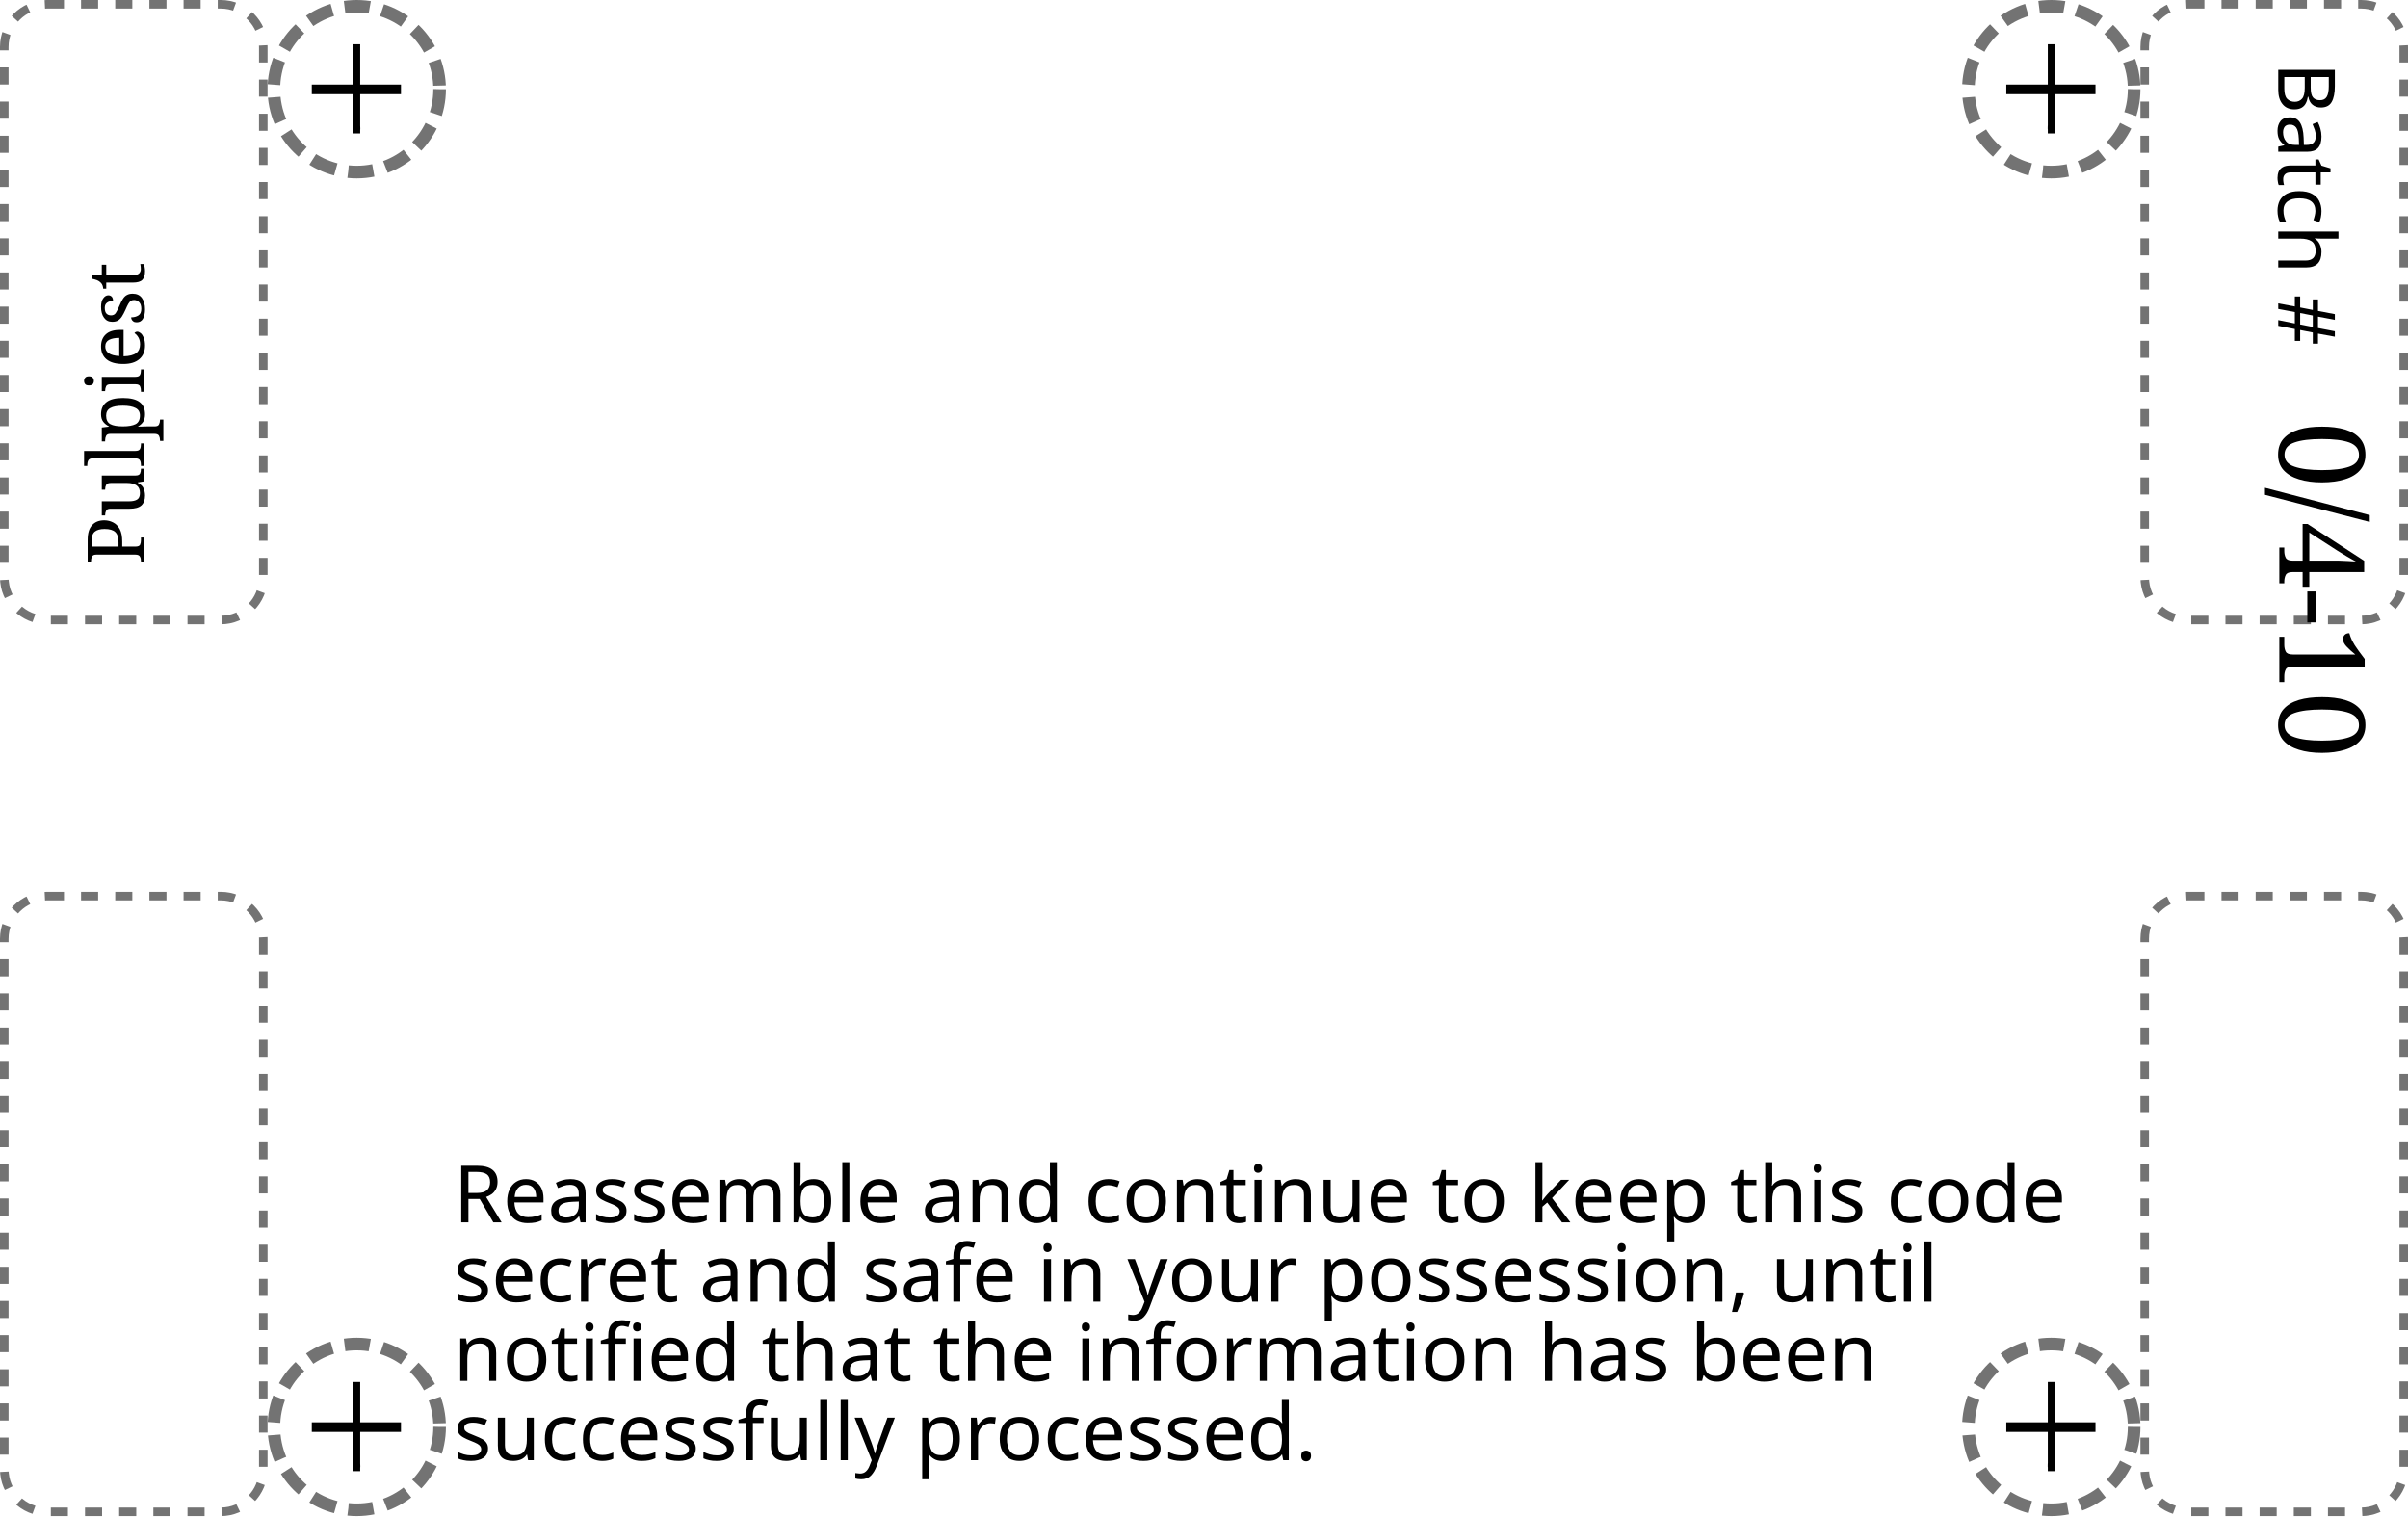
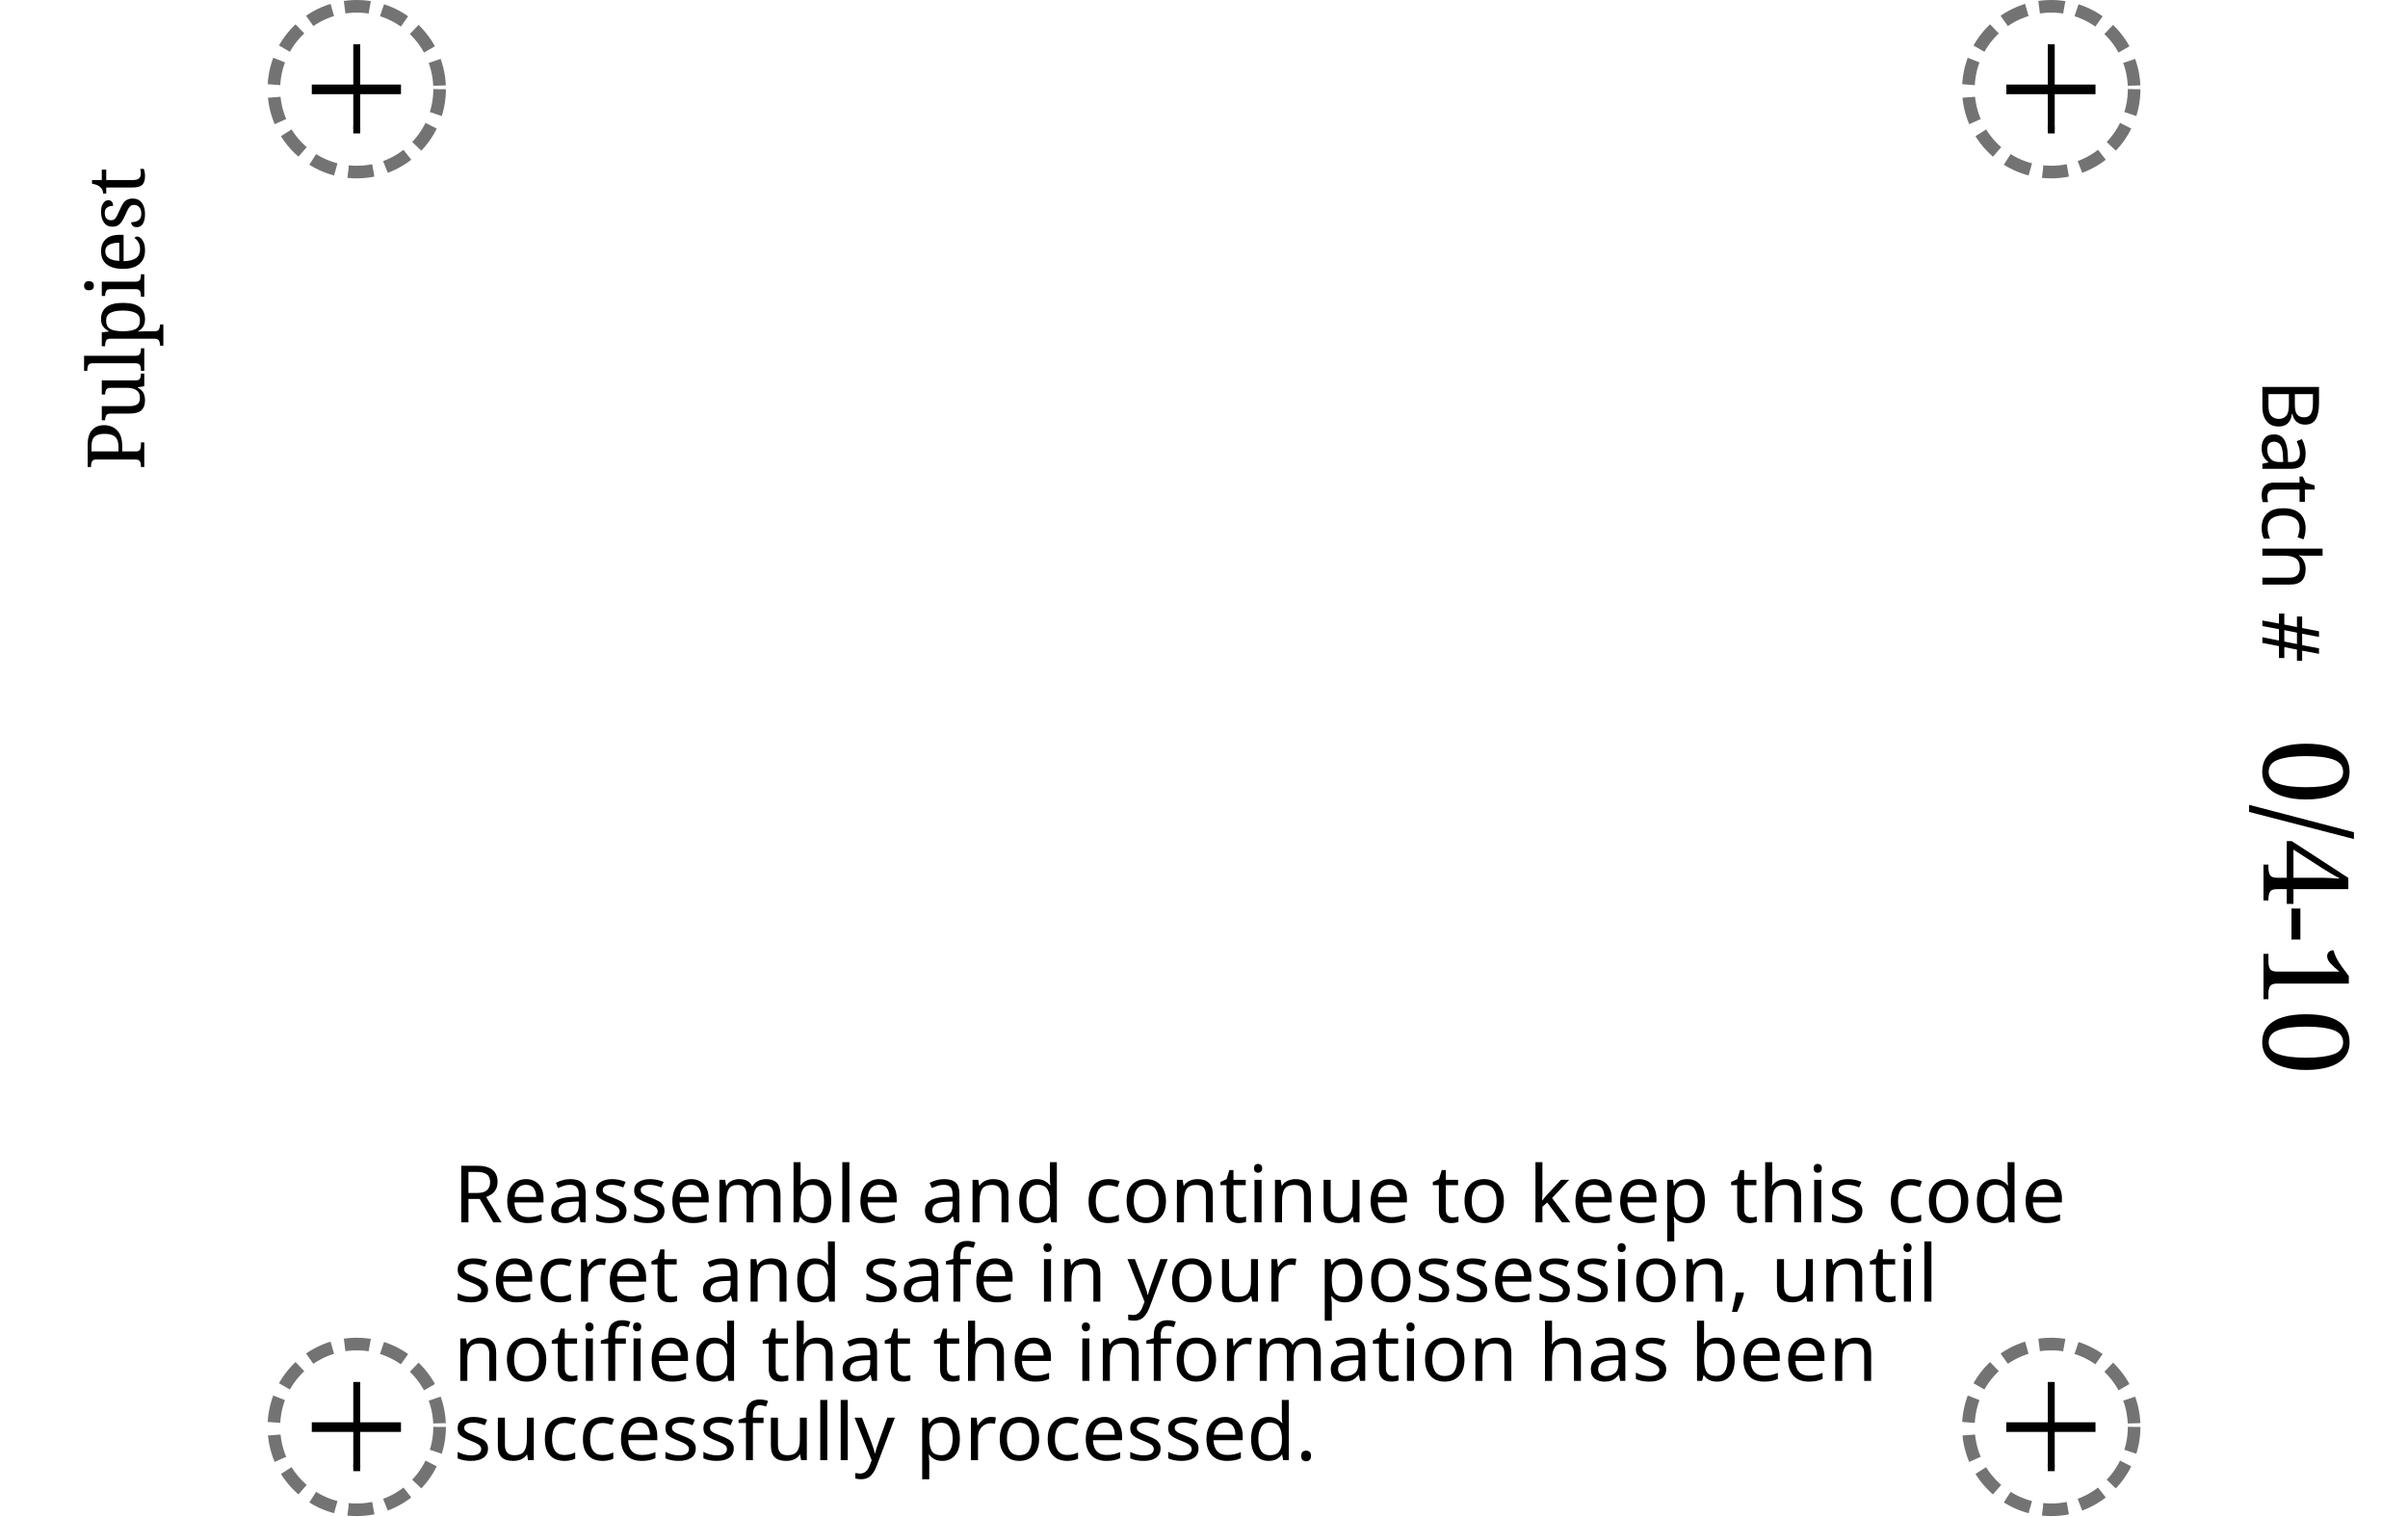
<svg xmlns="http://www.w3.org/2000/svg" width="3.375in" height="2.125in" viewBox="0 0 303.75 191.25" id="svg2" version="1.1">
  <defs id="defs4" />
  <g id="layer1" transform="translate(0,-861.1122)">
-     <rect ry="5.376" style="fill:none;fill-opacity:0.727;stroke:#737373;stroke-width:1.078;stroke-linejoin:round;stroke-miterlimit:4;stroke-dasharray:2.155, 2.155;stroke-dashoffset:0;stroke-opacity:1" id="rect4179" width="32.672" height="77.672" x="0.539" y="974.151" />
+     <rect ry="5.376" style="display:none;fill:none;fill-opacity:0.727;stroke:#737373;stroke-width:1.078;stroke-linejoin:round;stroke-miterlimit:4;stroke-dasharray:2.155, 2.155;stroke-dashoffset:0;stroke-opacity:1" id="rect4179" width="32.672" height="77.672" x="0.539" y="974.151" />
    <flowRoot xml:space="preserve" id="flowRoot4200" style="fill:black;stroke:none;stroke-opacity:1;stroke-width:1px;stroke-linejoin:miter;stroke-linecap:butt;fill-opacity:1;font-family:'Ubuntu Mono';font-style:normal;font-weight:normal;font-size:15px;line-height:125%;letter-spacing:0px;word-spacing:0px;-inkscape-font-specification:'Ubuntu Mono';font-stretch:normal;font-variant:normal;">
      <flowRegion id="flowRegion4202">
        <rect id="rect4204" width="234.103" height="28.789" x="27.779" y="6.392" style="-inkscape-font-specification:'Ubuntu Mono';font-family:'Ubuntu Mono';font-weight:normal;font-style:normal;font-stretch:normal;font-variant:normal;" />
      </flowRegion>
      <flowPara id="flowPara4206" />
    </flowRoot>
    <flowRoot xml:space="preserve" id="flowRoot4208" style="font-style:normal;font-variant:normal;font-weight:bold;font-stretch:normal;font-size:15px;line-height:110%;font-family:'Ubuntu Mono';-inkscape-font-specification:'Ubuntu Mono Bold';text-align:center;letter-spacing:0px;word-spacing:0px;writing-mode:lr-tb;text-anchor:middle;fill:#000000;fill-opacity:1;stroke:none;stroke-width:1px;stroke-linecap:butt;stroke-linejoin:miter;stroke-opacity:1" transform="translate(276.8071,939.0715)">
      <flowRegion id="flowRegion4210">
        <rect id="rect4212" width="269.191" height="58.114" x="-259.951" y="-80.79" style="font-style:normal;font-variant:normal;font-weight:bold;font-stretch:normal;font-size:15px;line-height:110%;font-family:'Ubuntu Mono';-inkscape-font-specification:'Ubuntu Mono Bold';text-align:center;letter-spacing:0px;writing-mode:lr-tb;text-anchor:middle" ry="2.326" />
      </flowRegion>
      <flowPara id="flowPara5062" />
      <flowPara id="flowPara5040">Requester should provide</flowPara>
      <flowPara id="flowPara7213">the confirmation word!</flowPara>
    </flowRoot>
    <flowRoot xml:space="preserve" id="flowRoot4220" style="font-style:normal;font-variant:normal;font-weight:normal;font-stretch:normal;font-size:15px;line-height:125%;font-family:Georgia;-inkscape-font-specification:Georgia;letter-spacing:0px;word-spacing:0px;fill:#000000;fill-opacity:1;stroke:none;stroke-width:1px;stroke-linecap:butt;stroke-linejoin:miter;stroke-opacity:1" transform="translate(40.96875,825.1122)">
      <flowRegion id="flowRegion4222">
        <rect id="rect4224" width="229.857" height="92.12" x="12.217" y="85.208" style="font-style:normal;font-variant:normal;font-weight:normal;font-stretch:normal;font-family:Georgia;-inkscape-font-specification:Georgia" ry="4.651" />
      </flowRegion>
      <flowPara id="flowPara5020">05 - 9C30  C7FE  54BE  EF3A</flowPara>
      <flowPara id="flowPara5022">    098E  8367  487E  31A7</flowPara>
      <flowPara id="flowPara5024">    4F30  E31A  798E  8375 </flowPara>
      <flowPara id="flowPara5026">1D17  6748  7C30  9A82  2F5c</flowPara>
      <flowPara id="flowPara4186">    46C8  CCF4  7E69  51E9</flowPara>
      <flowPara id="flowPara4232" />
      <flowPara id="flowPara5028" />
    </flowRoot>
    <text xml:space="preserve" style="font-style:normal;font-variant:normal;font-weight:normal;font-stretch:normal;font-size:10px;line-height:100%;font-family:'Ubuntu Mono';-inkscape-font-specification:'Ubuntu Mono';text-align:start;letter-spacing:0px;word-spacing:0px;writing-mode:lr-tb;text-anchor:start;fill:#000000;fill-opacity:1;stroke:none;stroke-width:1px;stroke-linecap:butt;stroke-linejoin:miter;stroke-opacity:1" x="57.213" y="1015.302" id="text4238">
      <tspan x="57.213" y="1015.302" id="tspan4252">Reassemble and continue to keep this code</tspan>
      <tspan x="57.213" y="1025.302" id="tspan5050">secret and safe in your possession, until</tspan>
      <tspan x="57.213" y="1035.302" id="tspan5056">notified that the information has been</tspan>
      <tspan x="57.213" y="1045.302" id="tspan6538">successfully processed. </tspan>
      <tspan x="57.213" y="1055.302" id="tspan5046" />
    </text>
-     <rect y="861.651" x="270.539" height="77.672" width="32.672" id="rect4254" style="fill:none;fill-opacity:0.727;stroke:#737373;stroke-width:1.078;stroke-linejoin:round;stroke-miterlimit:4;stroke-dasharray:2.155, 2.155;stroke-dashoffset:0;stroke-opacity:1" ry="5.376" />
+     <rect y="861.651" x="270.539" height="77.672" width="32.672" id="rect4254" style="display:none;fill:none;fill-opacity:0.727;stroke:#737373;stroke-width:1.078;stroke-linejoin:round;stroke-miterlimit:4;stroke-dasharray:2.155, 2.155;stroke-dashoffset:0;stroke-opacity:1" ry="5.376" />
    <g transform="translate(3.8146973e-6,-168.75)" id="g4213">
      <circle r="10.454" cy="1041.112" cx="45" id="circle4215" style="fill:none;fill-opacity:0.727;stroke:#737373;stroke-width:1.591;stroke-linejoin:round;stroke-miterlimit:4;stroke-dasharray:3.182, 1.591;stroke-dashoffset:0;stroke-opacity:1" />
      <path id="path4217" d="m 39.33,1041.135 11.25,0" style="fill:none;fill-rule:evenodd;stroke:#000000;stroke-width:1.215px;stroke-linecap:butt;stroke-linejoin:miter;stroke-opacity:1" />
      <path id="path4219" d="m 45,1035.442 c 0,3.261 0,6.522 0,9.783 0,0.163 0,0.326 0,0.489 0,0.163 0.032,0.489 0,0.489 -0.032,0 0,-0.652 0,-0.489 0,0.326 0,0.652 0,0.978" style="fill:none;fill-rule:evenodd;stroke:#000000;stroke-width:0.872;stroke-linecap:butt;stroke-linejoin:miter;stroke-miterlimit:4;stroke-dasharray:none;stroke-opacity:1" />
    </g>
    <g id="g4853" transform="translate(3.8146973e-6,-3.2617188e-5)">
      <circle style="fill:none;fill-opacity:0.727;stroke:#737373;stroke-width:1.591;stroke-linejoin:round;stroke-miterlimit:4;stroke-dasharray:3.182, 1.591;stroke-dashoffset:0;stroke-opacity:1" id="circle4855" cx="45" cy="1041.112" r="10.454" />
      <path style="fill:none;fill-rule:evenodd;stroke:#000000;stroke-width:1.215px;stroke-linecap:butt;stroke-linejoin:miter;stroke-opacity:1" d="m 39.33,1041.135 11.25,0" id="path4857" />
      <path style="fill:none;fill-rule:evenodd;stroke:#000000;stroke-width:0.872;stroke-linecap:butt;stroke-linejoin:miter;stroke-miterlimit:4;stroke-dasharray:none;stroke-opacity:1" d="m 45,1035.442 c 0,3.261 0,6.522 0,9.783 0,0.163 0,0.326 0,0.489 0,0.163 0.032,0.489 0,0.489 -0.032,0 0,-0.652 0,-0.489 0,0.326 0,0.652 0,0.978" id="path4859" />
    </g>
    <g transform="translate(213.75,-168.75)" id="g4861">
      <circle r="10.454" cy="1041.112" cx="45" id="circle4863" style="fill:none;fill-opacity:0.727;stroke:#737373;stroke-width:1.591;stroke-linejoin:round;stroke-miterlimit:4;stroke-dasharray:3.182, 1.591;stroke-dashoffset:0;stroke-opacity:1" />
      <path id="path4865" d="m 39.33,1041.135 11.25,0" style="fill:none;fill-rule:evenodd;stroke:#000000;stroke-width:1.215px;stroke-linecap:butt;stroke-linejoin:miter;stroke-opacity:1" />
      <path id="path4867" d="m 45,1035.442 c 0,3.261 0,6.522 0,9.783 0,0.163 0,0.326 0,0.489 0,0.163 0.032,0.489 0,0.489 -0.032,0 0,-0.652 0,-0.489 0,0.326 0,0.652 0,0.978" style="fill:none;fill-rule:evenodd;stroke:#000000;stroke-width:0.872;stroke-linecap:butt;stroke-linejoin:miter;stroke-miterlimit:4;stroke-dasharray:none;stroke-opacity:1" />
    </g>
    <g id="g4869" transform="translate(213.75,-3.2617188e-5)">
      <circle style="fill:none;fill-opacity:0.727;stroke:#737373;stroke-width:1.591;stroke-linejoin:round;stroke-miterlimit:4;stroke-dasharray:3.182, 1.591;stroke-dashoffset:0;stroke-opacity:1" id="circle4871" cx="45" cy="1041.112" r="10.454" />
      <path style="fill:none;fill-rule:evenodd;stroke:#000000;stroke-width:1.215px;stroke-linecap:butt;stroke-linejoin:miter;stroke-opacity:1" d="m 39.33,1041.135 11.25,0" id="path4873" />
      <path style="fill:none;fill-rule:evenodd;stroke:#000000;stroke-width:0.872;stroke-linecap:butt;stroke-linejoin:miter;stroke-miterlimit:4;stroke-dasharray:none;stroke-opacity:1" d="m 45,1035.442 c 0,3.261 0,6.522 0,9.783 0,0.163 0,0.326 0,0.489 0,0.163 0.032,0.489 0,0.489 -0.032,0 0,-0.652 0,-0.489 0,0.326 0,0.652 0,0.978" id="path4875" />
    </g>
-     <flowRoot xml:space="preserve" id="flowRoot7215" style="font-style:normal;font-variant:normal;font-weight:normal;font-stretch:normal;font-size:10px;line-height:125%;font-family:'Ubuntu Mono';-inkscape-font-specification:'Ubuntu Mono';letter-spacing:0px;word-spacing:0px;fill:#000000;fill-opacity:1;stroke:none;stroke-width:1px;stroke-linecap:butt;stroke-linejoin:miter;stroke-opacity:1" transform="matrix(0,-1,1,0,87.71734,976.642)">
+     <flowRoot xml:space="preserve" id="flowRoot7215" style="font-style:normal;font-variant:normal;font-weight:normal;font-stretch:normal;font-size:10px;line-height:125%;font-family:'Ubuntu Mono';-inkscape-font-specification:'Ubuntu Mono';letter-spacing:0px;word-spacing:0px;fill:#000000;fill-opacity:1;stroke:none;stroke-width:1px;stroke-linecap:butt;stroke-linejoin:miter;stroke-opacity:1" transform="matrix(0,-1,1,0,87.71734,964.642)">
      <flowRegion id="flowRegion7217">
        <rect id="rect7219" width="103.488" height="20.93" x="-67.442" y="-80.843" style="font-style:normal;font-variant:normal;font-weight:normal;font-stretch:normal;font-size:10px;font-family:'Ubuntu Mono';-inkscape-font-specification:'Ubuntu Mono'" />
      </flowRegion>
      <flowPara id="flowPara7221">Verify confirmation: </flowPara>
    </flowRoot>
-     <text xml:space="preserve" style="font-style:normal;font-variant:normal;font-weight:normal;font-stretch:normal;font-size:10px;line-height:125%;font-family:Georgia;-inkscape-font-specification:Georgia;letter-spacing:0px;word-spacing:0px;fill:#000000;fill-opacity:1;stroke:none;stroke-width:1px;stroke-linecap:butt;stroke-linejoin:miter;stroke-opacity:1" x="-932.403" y="18.198" id="text7223" transform="matrix(0,-1,1,0,0,0)">
-       <tspan id="tspan7225" x="-932.403" y="18.198">Pulpiest</tspan>
+     <text xml:space="preserve" style="font-style:normal;font-variant:normal;font-weight:normal;font-stretch:normal;font-size:10px;line-height:125%;font-family:Georgia;-inkscape-font-specification:Georgia;letter-spacing:0px;word-spacing:0px;fill:#000000;fill-opacity:1;stroke:none;stroke-width:1px;stroke-linecap:butt;stroke-linejoin:miter;stroke-opacity:1" x="-920.403" y="18.198" id="text7223" transform="matrix(0,-1,1,0,0,0)">
+       <tspan id="tspan7225" x="-920.403" y="18.198">Pulpiest</tspan>
    </text>
-     <text xml:space="preserve" style="font-style:normal;font-variant:normal;font-weight:normal;font-stretch:normal;font-size:10px;line-height:125%;font-family:'Ubuntu Mono';-inkscape-font-specification:'Ubuntu Mono';letter-spacing:0px;word-spacing:0px;fill:#000000;fill-opacity:1;stroke:none;stroke-width:1px;stroke-linecap:butt;stroke-linejoin:miter;stroke-opacity:1" x="868.957" y="-287.384" id="text7227" transform="matrix(0,1,-1,0,0,0)">
-       <tspan id="tspan7229" x="868.957" y="-287.384">Batch #</tspan>
+     <text xml:space="preserve" style="font-style:normal;font-variant:normal;font-weight:normal;font-stretch:normal;font-size:10px;line-height:125%;font-family:'Ubuntu Mono';-inkscape-font-specification:'Ubuntu Mono';letter-spacing:0px;word-spacing:0px;fill:#000000;fill-opacity:1;stroke:none;stroke-width:1px;stroke-linecap:butt;stroke-linejoin:miter;stroke-opacity:1" x="908.957" y="-285.384" id="text7227" transform="matrix(0,1,-1,0,0,0)">
+       <tspan id="tspan7229" x="908.957" y="-285.384">Batch #</tspan>
    </text>
-     <text xml:space="preserve" style="font-style:normal;font-variant:normal;font-weight:normal;font-stretch:normal;font-size:15px;line-height:125%;font-family:Georgia;-inkscape-font-specification:Georgia;letter-spacing:0px;word-spacing:0px;fill:#000000;fill-opacity:1;stroke:none;stroke-width:1px;stroke-linecap:butt;stroke-linejoin:miter;stroke-opacity:1" x="914.257" y="-287.521" id="text7231" transform="matrix(0,1,-1,0,0,0)">
-       <tspan id="tspan7233" x="914.257" y="-287.521">0/4-10</tspan>
+     <text xml:space="preserve" style="font-style:normal;font-variant:normal;font-weight:normal;font-stretch:normal;font-size:15px;line-height:125%;font-family:Georgia;-inkscape-font-specification:Georgia;letter-spacing:0px;word-spacing:0px;fill:#000000;fill-opacity:1;stroke:none;stroke-width:1px;stroke-linecap:butt;stroke-linejoin:miter;stroke-opacity:1" x="954.257" y="-285.521" id="text7231" transform="matrix(0,1,-1,0,0,0)">
+       <tspan id="tspan7233" x="954.257" y="-285.521">0/4-10</tspan>
    </text>
-     <rect ry="5.376" style="fill:none;fill-opacity:0.727;stroke:#737373;stroke-width:1.078;stroke-linejoin:round;stroke-miterlimit:4;stroke-dasharray:2.155, 2.155;stroke-dashoffset:0;stroke-opacity:1" id="rect4179-1" width="32.672" height="77.672" x="0.539" y="861.651" />
-     <rect ry="5.376" style="fill:none;fill-opacity:0.727;stroke:#737373;stroke-width:1.078;stroke-linejoin:round;stroke-miterlimit:4;stroke-dasharray:2.155, 2.155;stroke-dashoffset:0;stroke-opacity:1" id="rect4179-5" width="32.672" height="77.672" x="270.539" y="974.151" />
+     <rect ry="5.376" style="display:none;fill:none;fill-opacity:0.727;stroke:#737373;stroke-width:1.078;stroke-linejoin:round;stroke-miterlimit:4;stroke-dasharray:2.155, 2.155;stroke-dashoffset:0;stroke-opacity:1" id="rect4179-1" width="32.672" height="77.672" x="0.539" y="861.651" />
+     <rect ry="5.376" style="display:none;fill:none;fill-opacity:0.727;stroke:#737373;stroke-width:1.078;stroke-linejoin:round;stroke-miterlimit:4;stroke-dasharray:2.155, 2.155;stroke-dashoffset:0;stroke-opacity:1" id="rect4179-5" width="32.672" height="77.672" x="270.539" y="974.151" />
  </g>
</svg>
